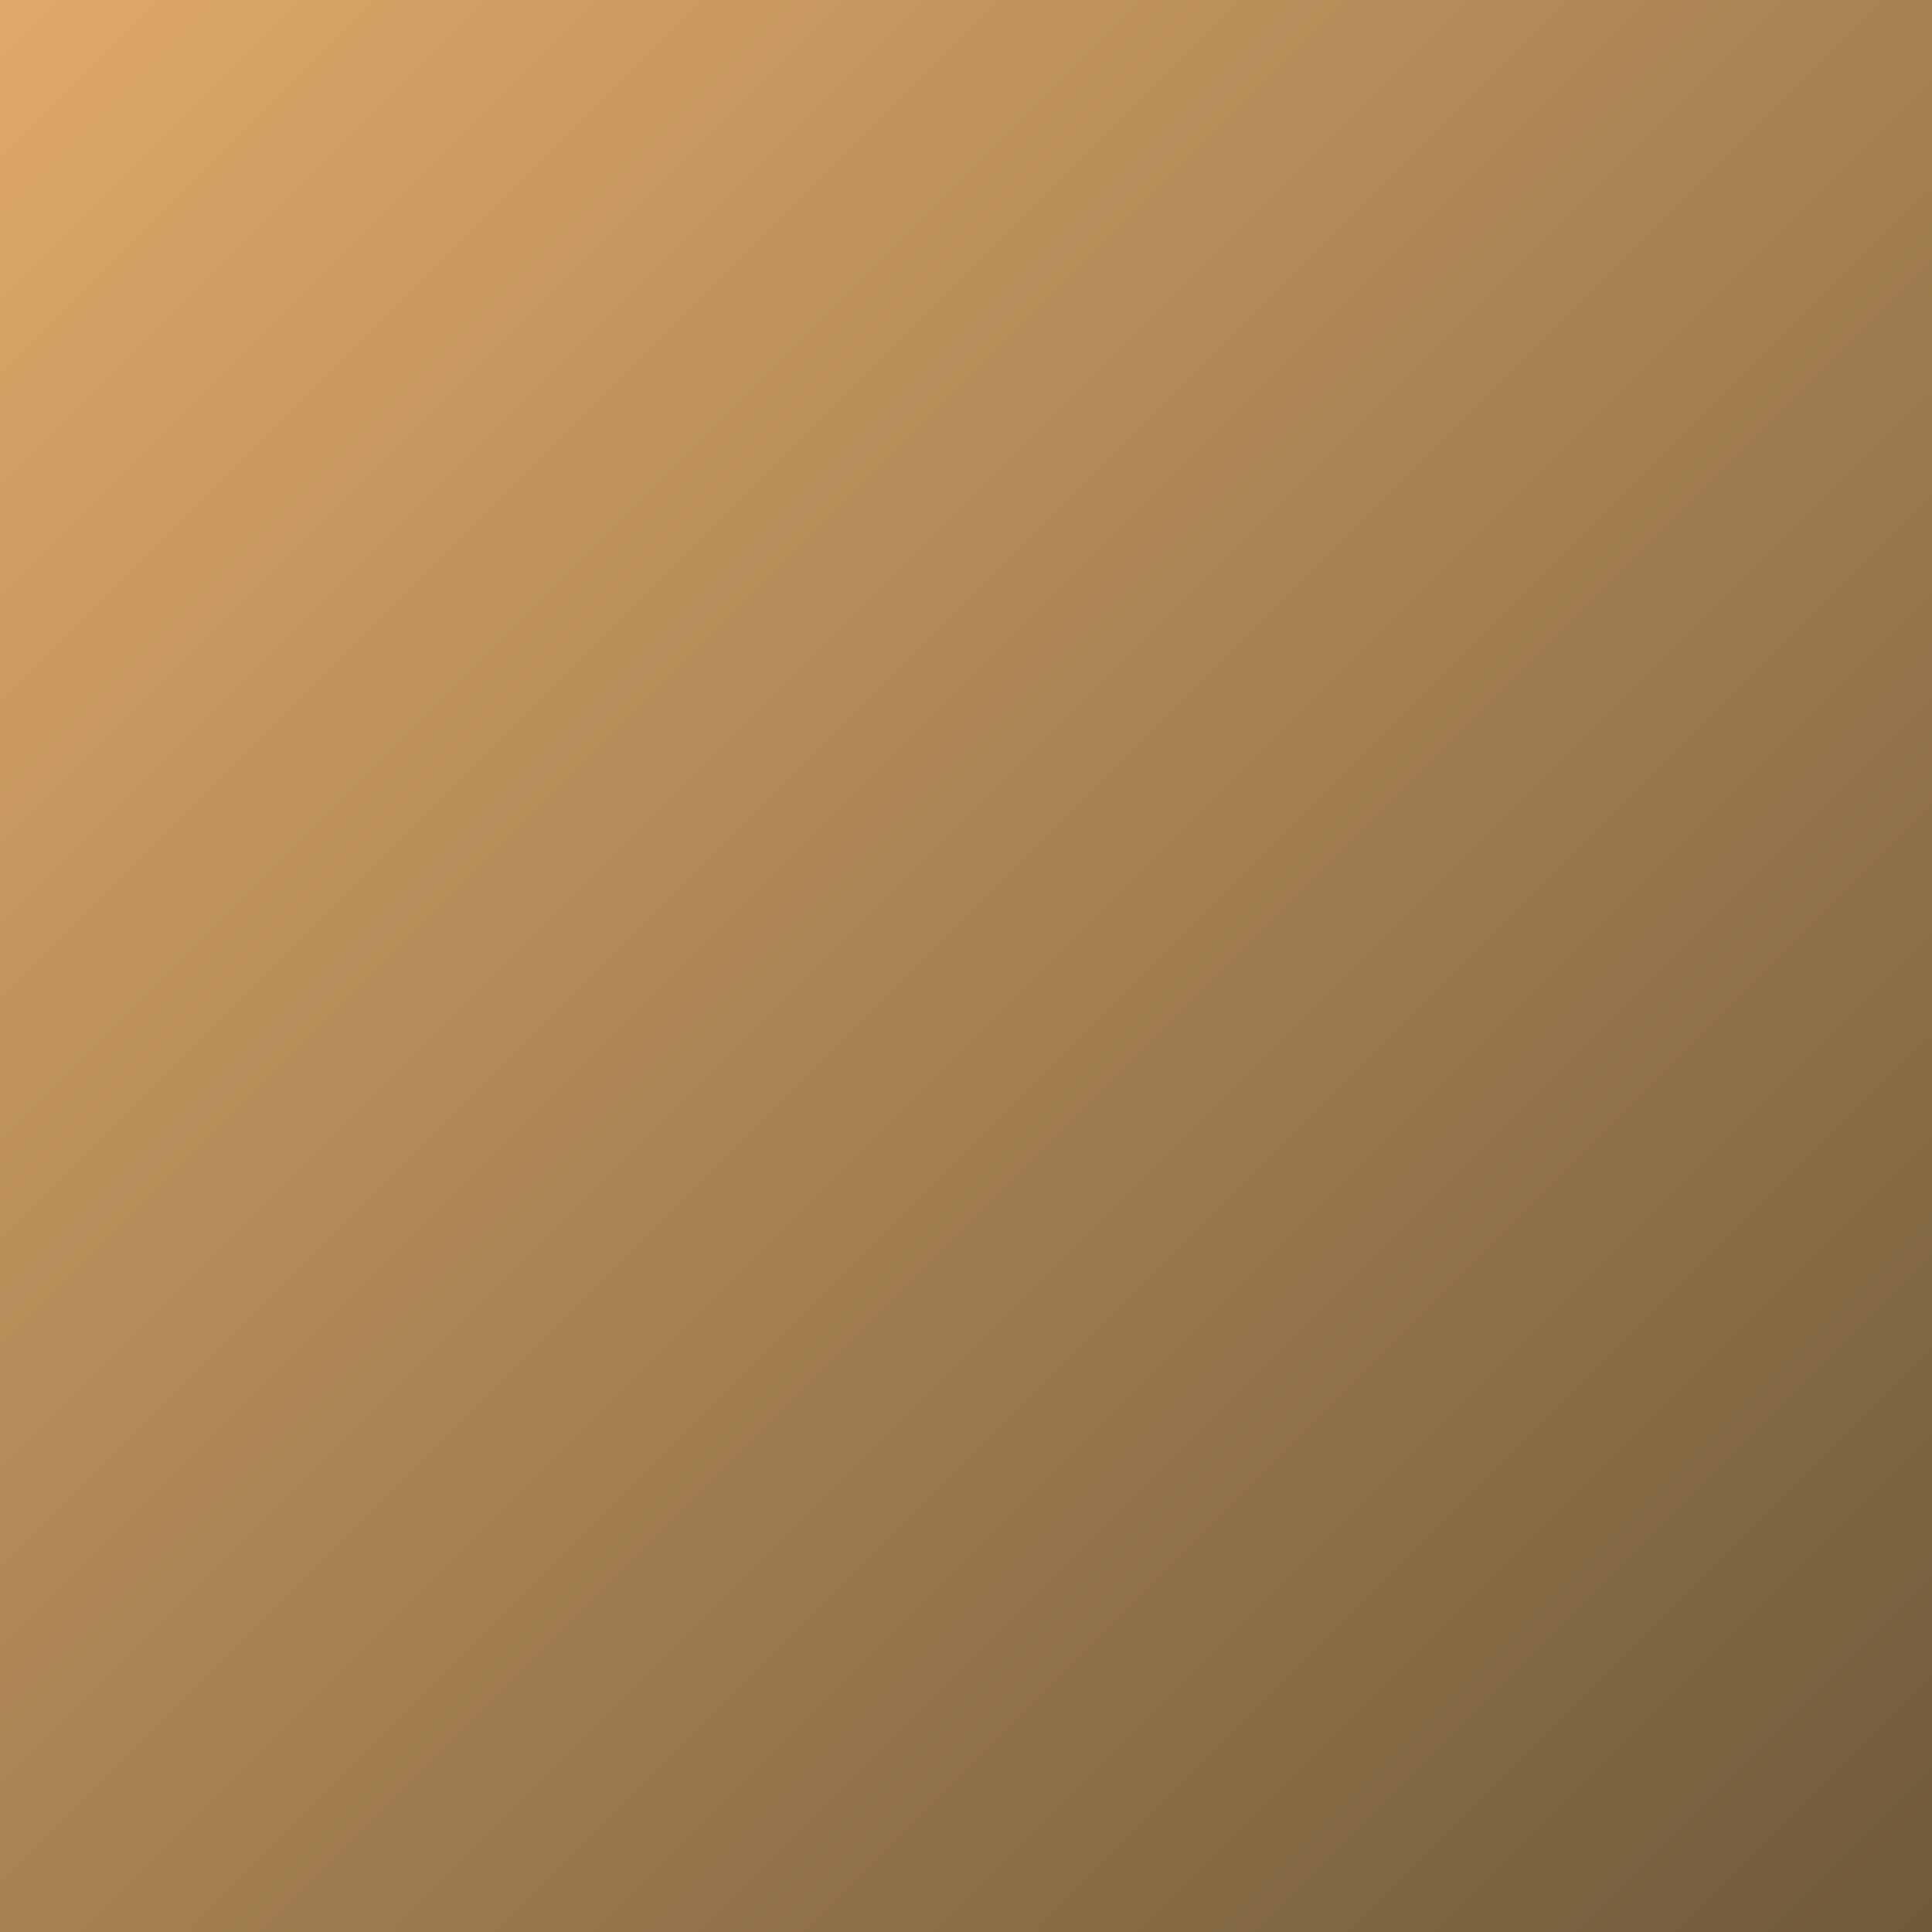
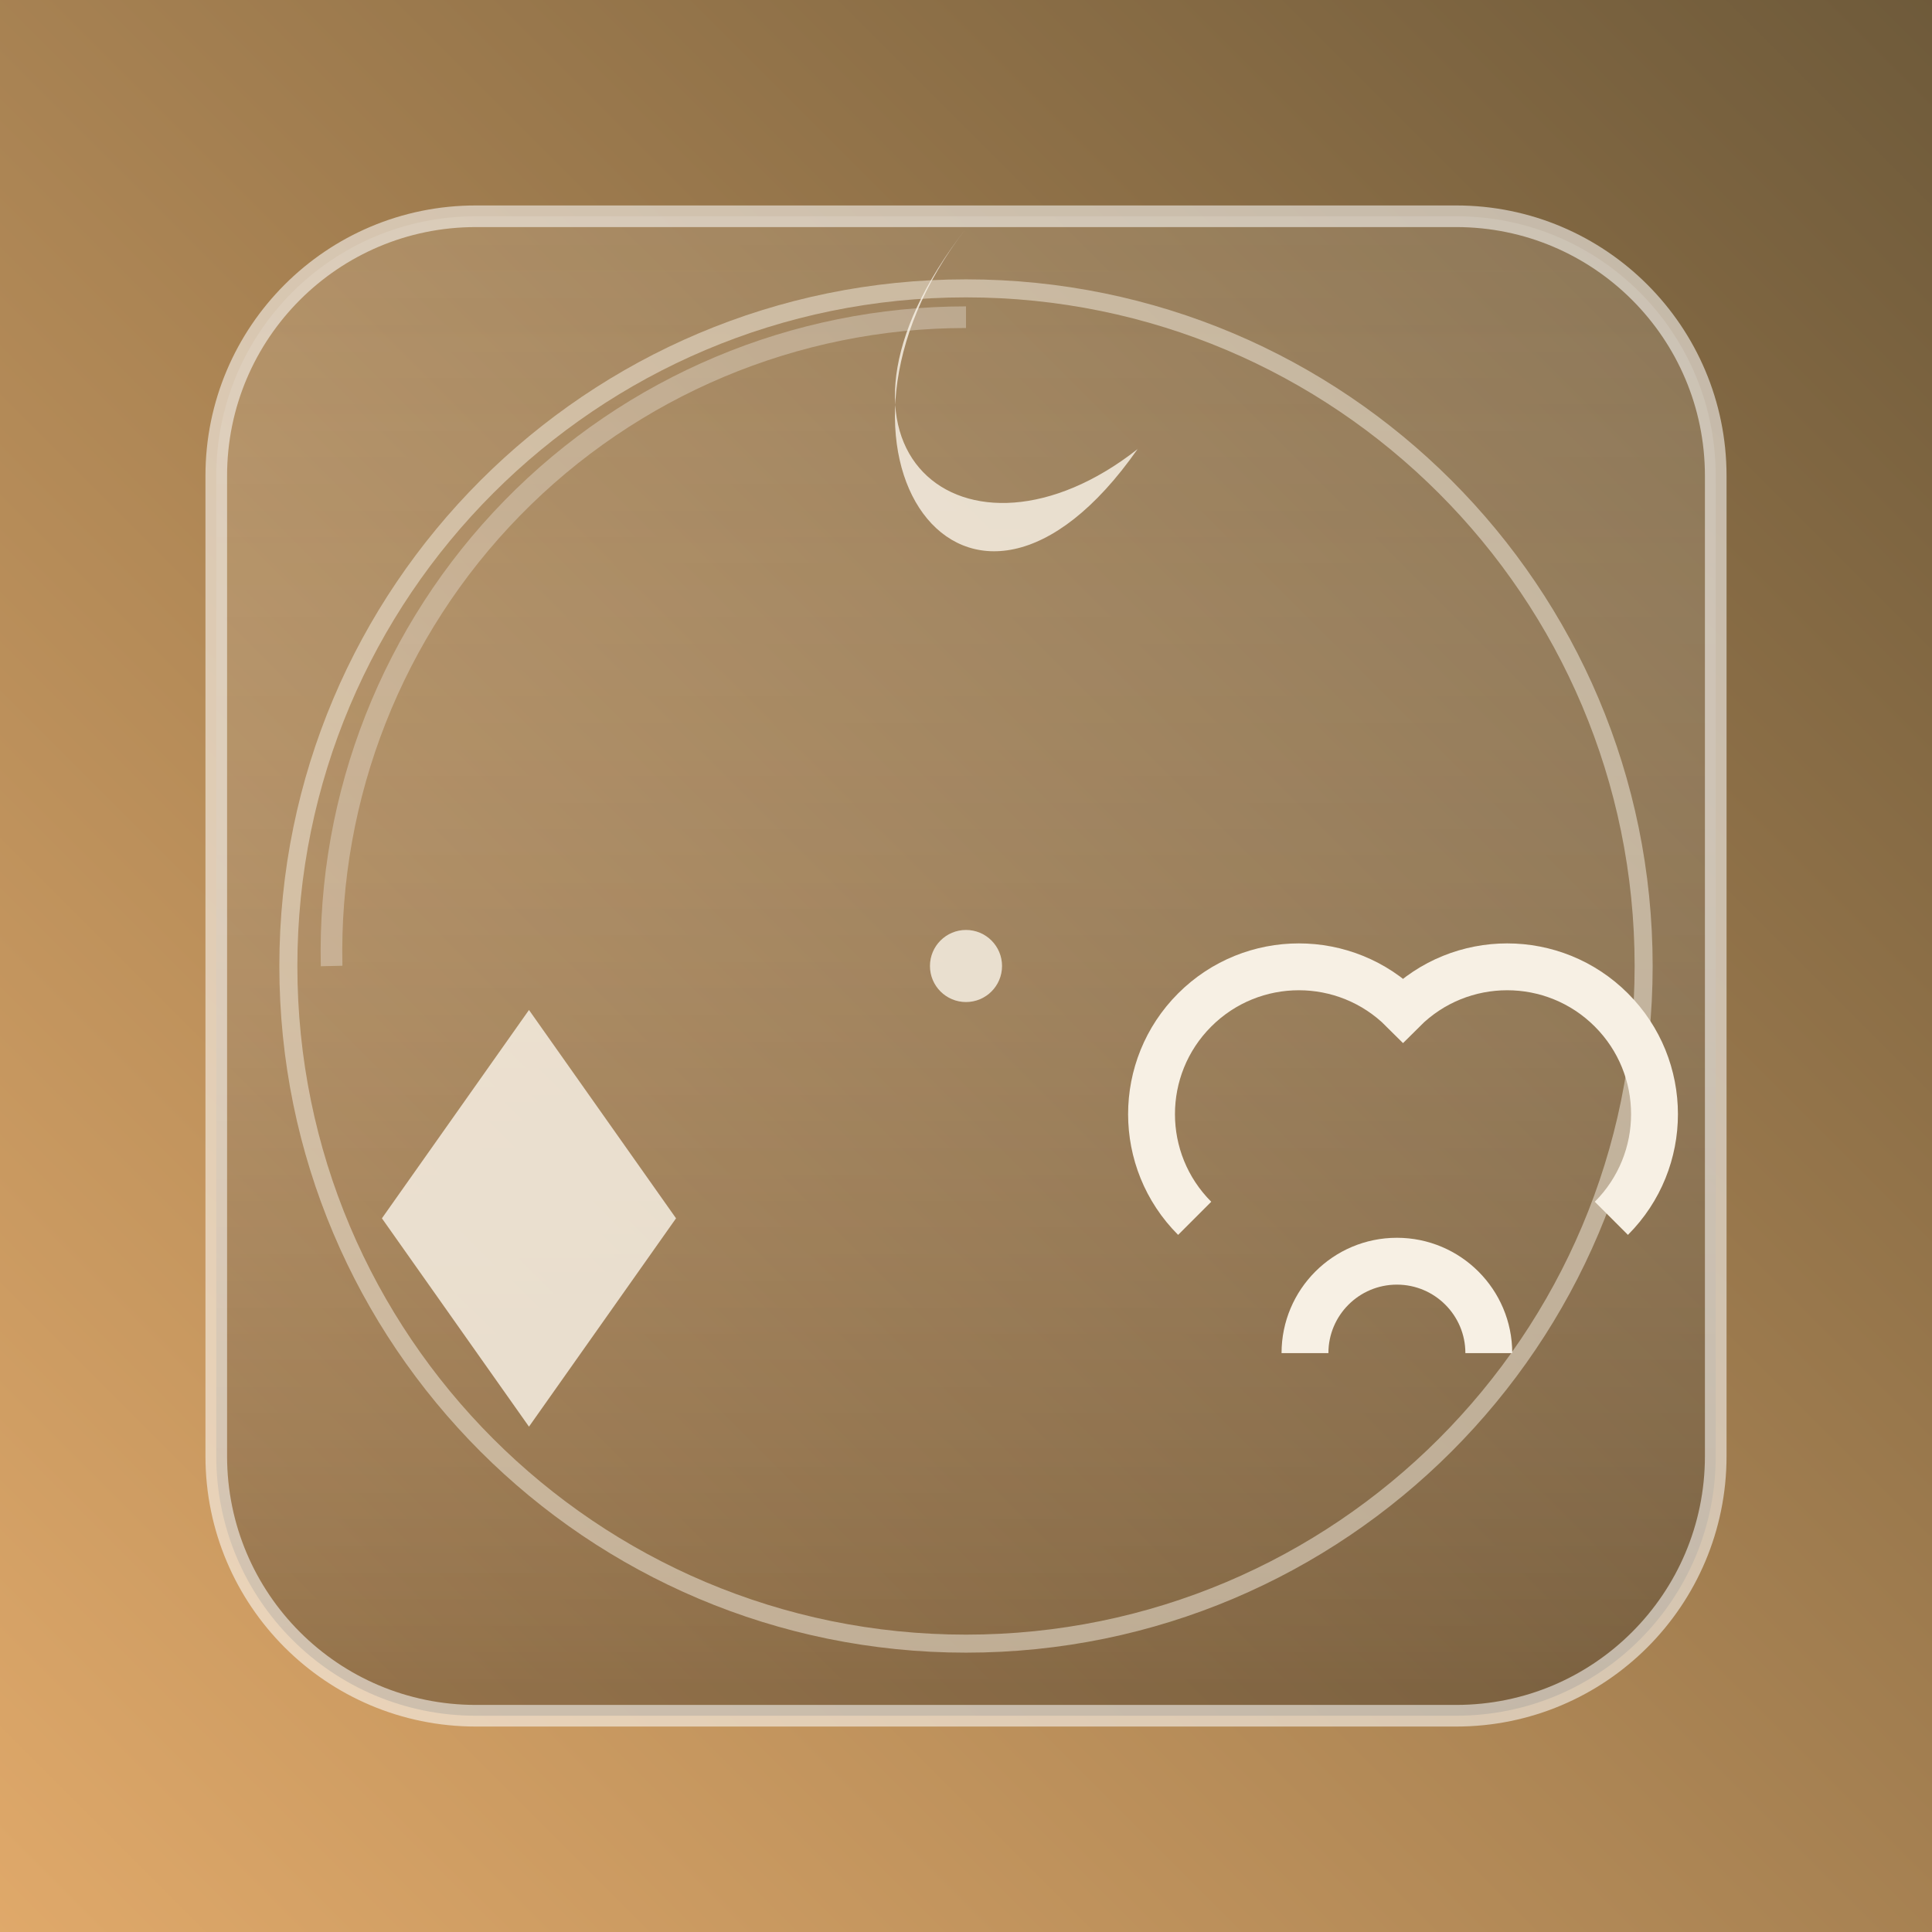
<svg xmlns="http://www.w3.org/2000/svg" viewBox="0 0 268 268" width="268" height="268">
  <defs>
-     <linearGradient id="bg" x1="0" y1="0" x2="1" y2="1">
+     <linearGradient id="bg" x1="0" y1="1" x2="1" y2="0">
      <stop offset="0" stop-color="#E0A96A" />
      <stop offset="1" stop-color="#6E5A3A" />
    </linearGradient>
+     <linearGradient id="glass" x1="0" y1="0" x2="0" y2="1">
+       <stop offset="0" stop-color="#FFFFFF" stop-opacity="0.12" />
+       <stop offset="1" stop-color="#1E1C18" stop-opacity="0.34" />
+     </linearGradient>
  </defs>
  <rect width="268" height="268" fill="url(#bg)" />
+   <rect x="30" y="30" width="208" height="208" rx="36" fill="url(#glass)" stroke="#FFFFFF" stroke-opacity="0.55" stroke-width="3" />
+   <path d="M46,134 A88 88 0 0 1 134,44" fill="none" stroke="#FFFFFF" stroke-opacity="0.30" stroke-width="3" />
+   <circle cx="134" cy="134" r="94" fill="none" stroke="#F7F0E4" stroke-opacity="0.5" stroke-width="2.5" />
+   <path d="M134 31.7 C110.2 62.3,134 81, 157.8 62.3 C134 96.3, 110.2 62.3, 134 31.7 Z" fill="#F7F0E4" fill-opacity="0.84" />
+   <g stroke="#F7F0E4" stroke-width="6.5" fill="none">
+     <path d="M165.722 169 A14.28 14.28 0 0 1 194.622 140.1 A14.28 14.28 0 0 1 223.522 169" />
+     <path d="M181.022 187.7 A12.58 12.58 0 0 1 206.522 187.7" />
+   </g>
+   <polygon points="73.378,140.1 93.778,169 73.378,197.9 52.978,169" fill="#F7F0E4" fill-opacity="0.84" />
+   <circle cx="134" cy="134" r="5" fill="#F7F0E4" fill-opacity="0.84" />
</svg>
